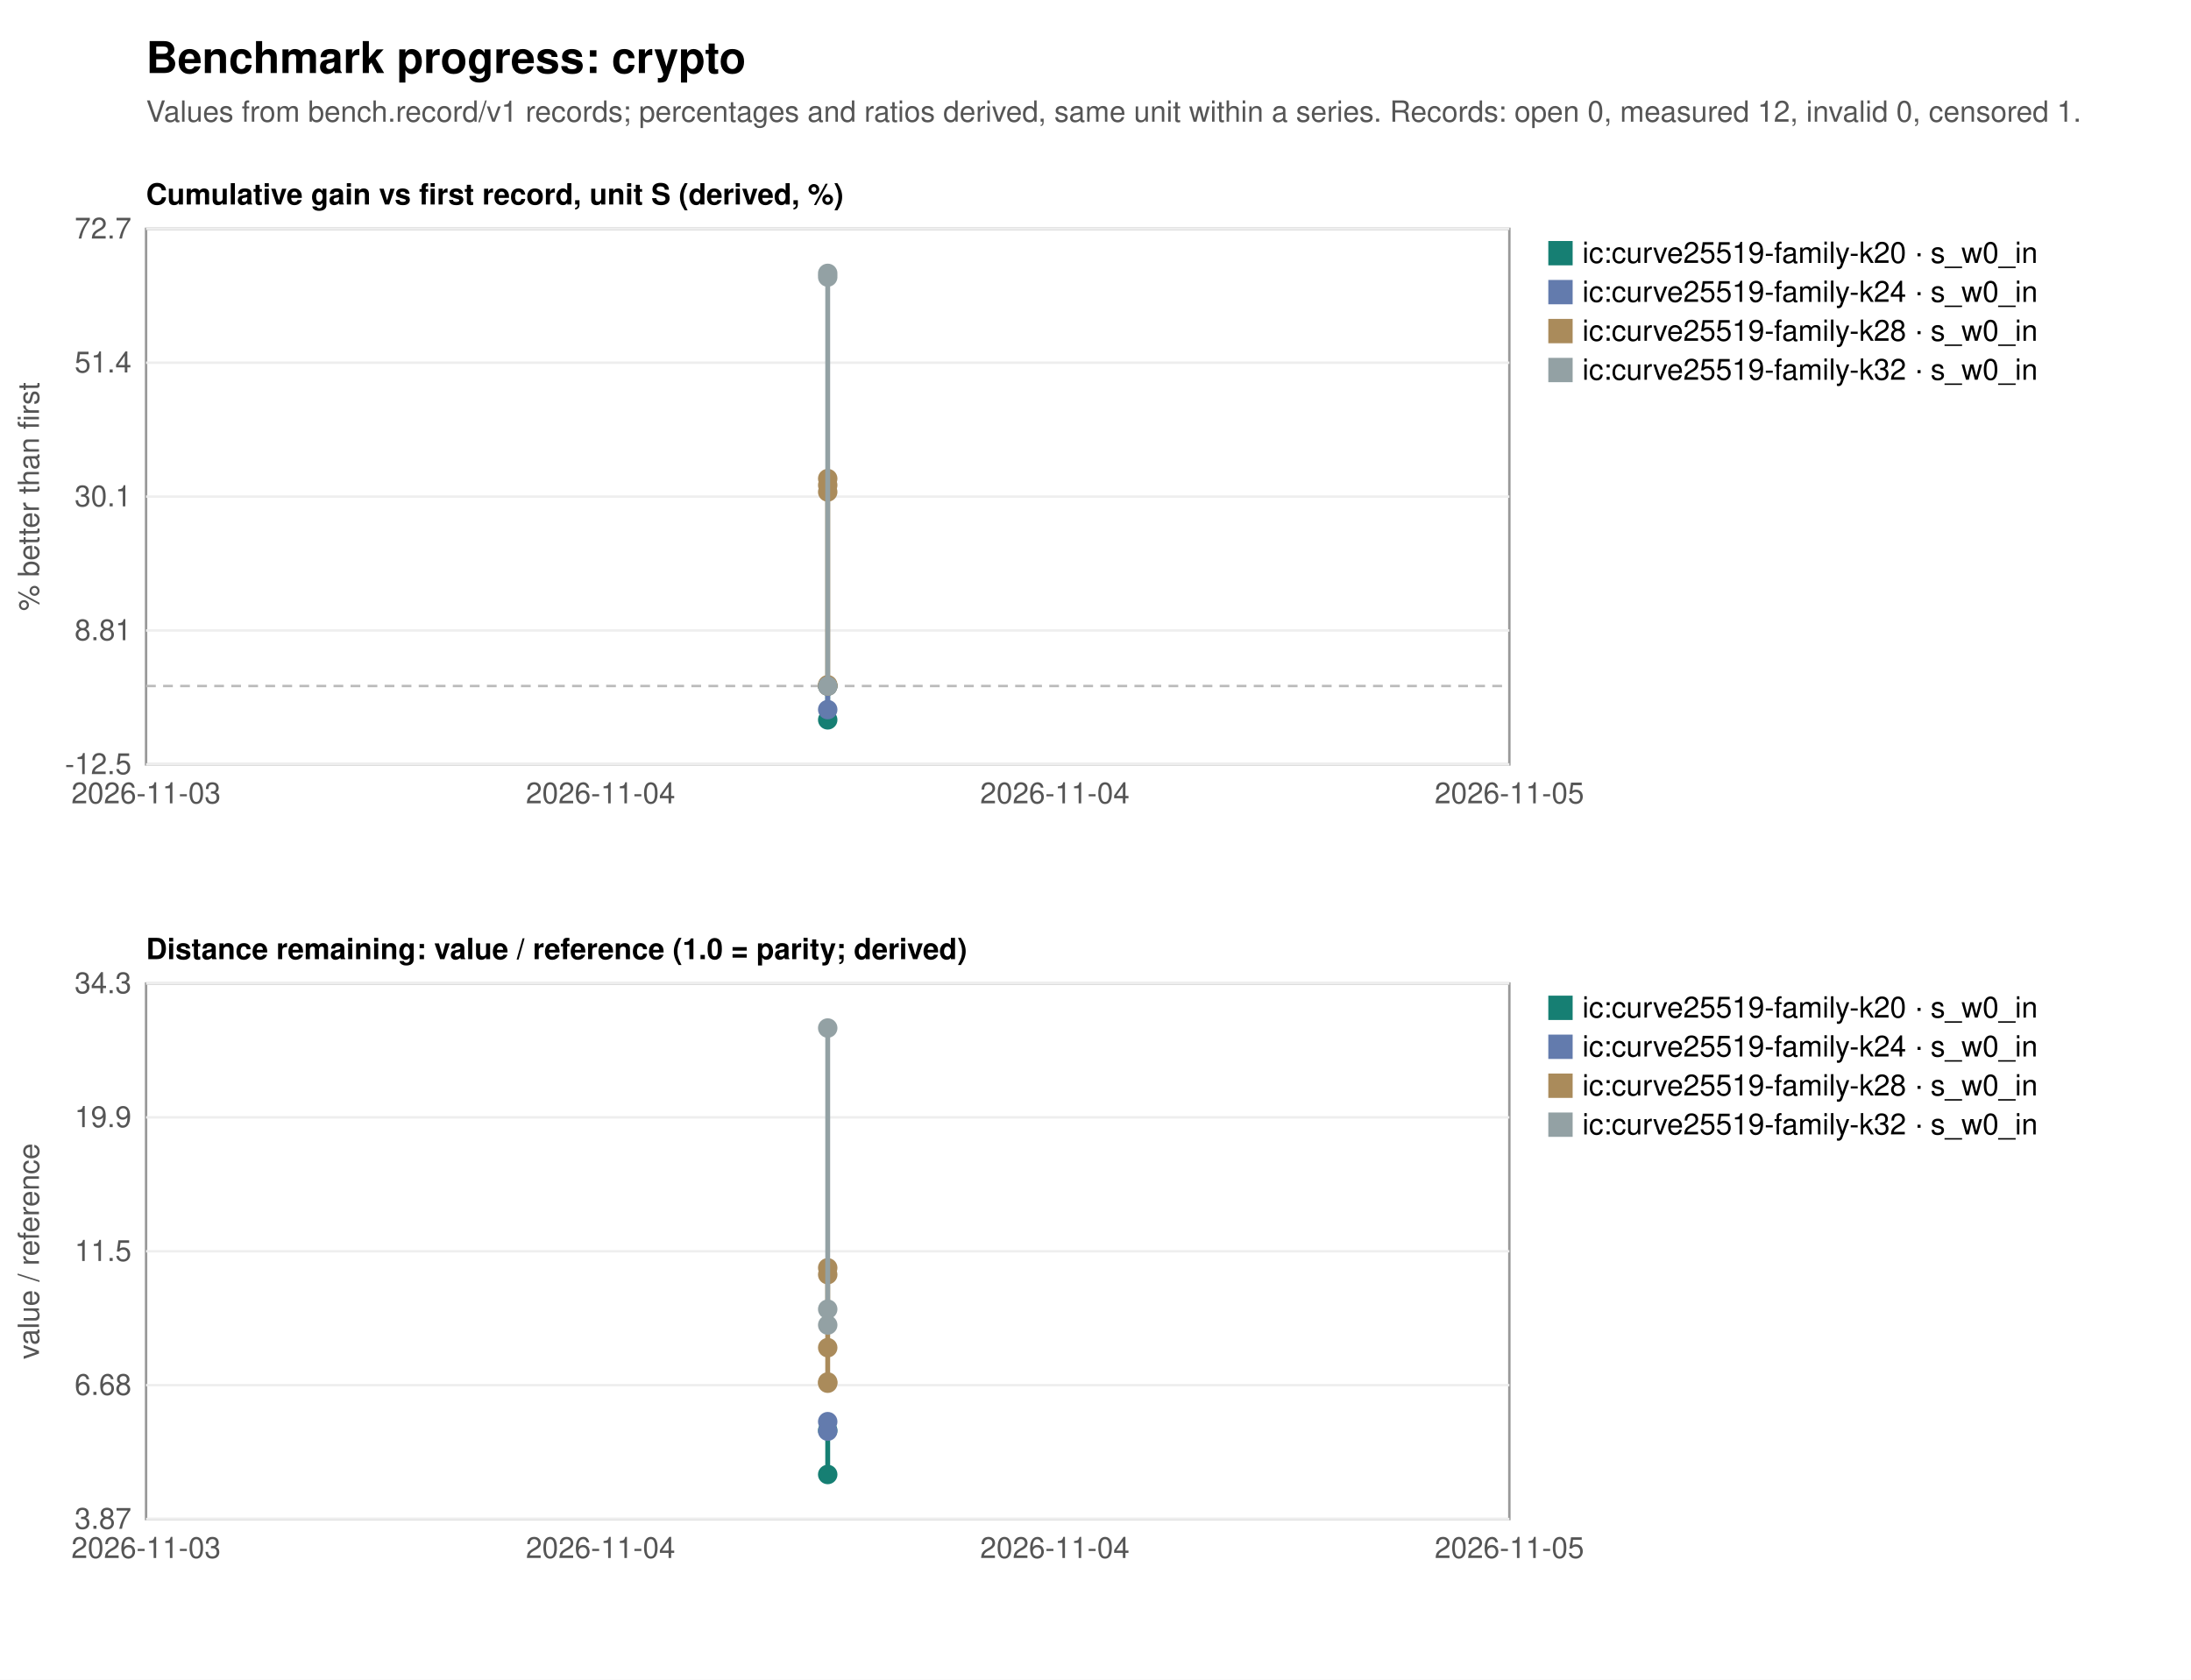
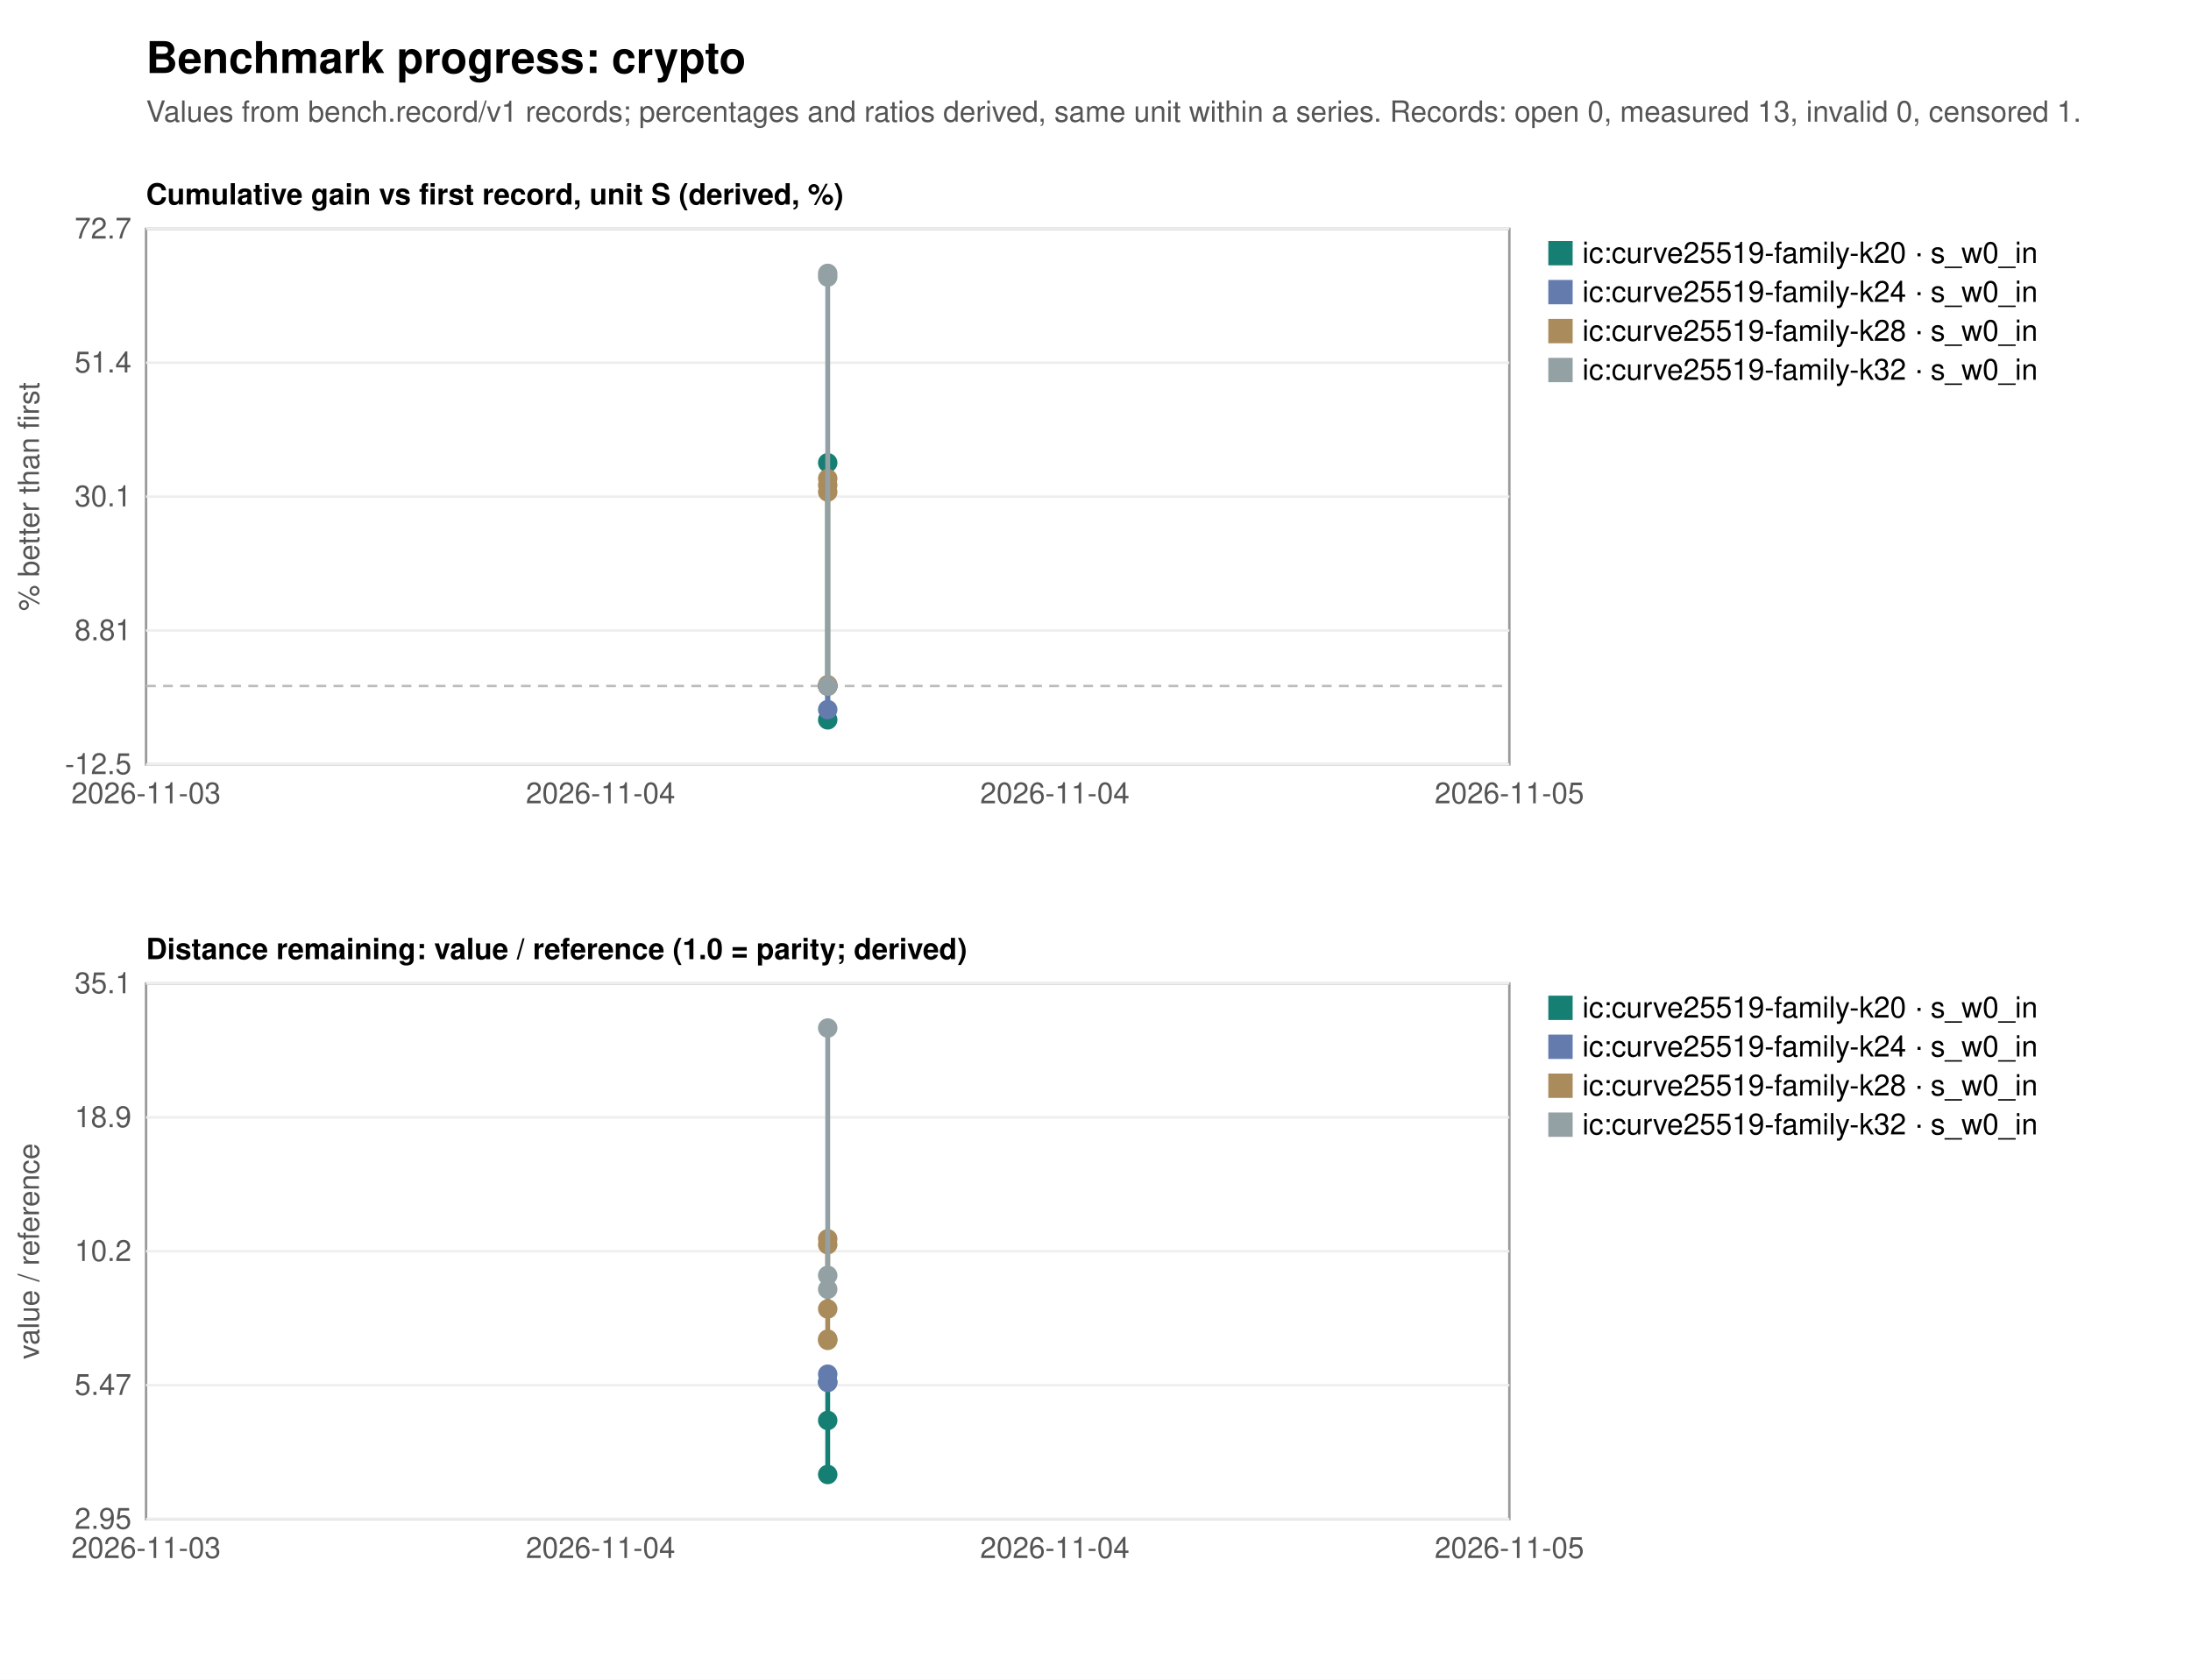
<svg xmlns="http://www.w3.org/2000/svg" width="900" height="690" viewBox="0 0 900 690" font-family="Helvetica, Arial, sans-serif" font-size="12">
  <rect width="900" height="690" fill="white" />
  <text x="60" y="30" font-size="18" font-weight="bold">Benchmark progress: crypto</text>
-   <text x="60" y="50" fill="#555">Values from bench.record/v1 records; percentages and ratios derived, same unit within a series. Records: open 0, measured 12, invalid 0, censored 1.</text>
+   <text x="60" y="50" fill="#555">Values from bench.record/v1 records; percentages and ratios derived, same unit within a series. Records: open 0, measured 13, invalid 0, censored 1.</text>
  <text x="60" y="84" font-weight="bold">Cumulative gain vs first record, unit S (derived, %)</text>
  <rect x="60" y="94" width="560" height="220" fill="none" stroke="#999" />
  <line x1="60" y1="314.0" x2="620" y2="314.0" stroke="#eee" />
  <text x="54" y="318.0" text-anchor="end" fill="#555">-12.5</text>
  <line x1="60" y1="259.0" x2="620" y2="259.0" stroke="#eee" />
  <text x="54" y="263.0" text-anchor="end" fill="#555">8.81</text>
  <line x1="60" y1="204.0" x2="620" y2="204.0" stroke="#eee" />
  <text x="54" y="208.0" text-anchor="end" fill="#555">30.1</text>
  <line x1="60" y1="149.0" x2="620" y2="149.0" stroke="#eee" />
  <text x="54" y="153.0" text-anchor="end" fill="#555">51.4</text>
  <line x1="60" y1="94.0" x2="620" y2="94.0" stroke="#eee" />
  <text x="54" y="98.0" text-anchor="end" fill="#555">72.7</text>
  <text x="60.0" y="330" text-anchor="middle" fill="#555">2026-11-03</text>
  <text x="246.7" y="330" text-anchor="middle" fill="#555">2026-11-04</text>
  <text x="433.3" y="330" text-anchor="middle" fill="#555">2026-11-04</text>
  <text x="620.0" y="330" text-anchor="middle" fill="#555">2026-11-05</text>
  <line x1="60" y1="281.8" x2="620" y2="281.8" stroke="#bbb" stroke-dasharray="4 3" />
  <text transform="translate(16,204.0) rotate(-90)" text-anchor="middle" fill="#555">% better than first</text>
-   <polyline fill="none" stroke="#167f73" stroke-width="2" points="340.0,281.8 340.0,295.7" />
+   <polyline fill="none" stroke="#167f73" stroke-width="2" points="340.0,281.8 340.0,295.7 340.0,190.1" />
  <circle cx="340.0" cy="281.8" r="4" fill="#167f73" />
  <circle cx="340.0" cy="295.7" r="4" fill="#167f73" />
+   <circle cx="340.0" cy="190.1" r="4" fill="#167f73" />
  <rect x="636" y="99" width="10" height="10" fill="#167f73" />
  <text x="650" y="108">ic:curve25519-family-k20 · s_w0_in</text>
  <polyline fill="none" stroke="#637bad" stroke-width="2" points="340.0,281.8 340.0,291.5" />
  <circle cx="340.0" cy="281.8" r="4" fill="#637bad" />
  <circle cx="340.0" cy="291.5" r="4" fill="#637bad" />
  <rect x="636" y="115" width="10" height="10" fill="#637bad" />
  <text x="650" y="124">ic:curve25519-family-k24 · s_w0_in</text>
  <polyline fill="none" stroke="#aa8b5b" stroke-width="2" points="340.0,281.8 340.0,281.3 340.0,199.3 340.0,196.6 340.0,202.1" />
  <circle cx="340.0" cy="281.8" r="4" fill="#aa8b5b" />
  <circle cx="340.0" cy="281.3" r="4" fill="#aa8b5b" />
  <circle cx="340.0" cy="199.3" r="4" fill="#aa8b5b" />
  <circle cx="340.0" cy="196.6" r="4" fill="#aa8b5b" />
  <circle cx="340.0" cy="202.1" r="4" fill="#aa8b5b" />
  <rect x="636" y="131" width="10" height="10" fill="#aa8b5b" />
  <text x="650" y="140">ic:curve25519-family-k28 · s_w0_in</text>
  <polyline fill="none" stroke="#93a1a4" stroke-width="2" points="340.0,281.8 340.0,112.3 340.0,113.8" />
  <circle cx="340.0" cy="281.8" r="4" fill="#93a1a4" />
  <circle cx="340.0" cy="112.3" r="4" fill="#93a1a4" />
  <circle cx="340.0" cy="113.8" r="4" fill="#93a1a4" />
  <rect x="636" y="147" width="10" height="10" fill="#93a1a4" />
  <text x="650" y="156">ic:curve25519-family-k32 · s_w0_in</text>
  <text x="60" y="394" font-weight="bold">Distance remaining: value / reference (1.0 = parity; derived)</text>
  <rect x="60" y="404" width="560" height="220" fill="none" stroke="#999" />
  <line x1="60" y1="624.0" x2="620" y2="624.0" stroke="#eee" />
-   <text x="54" y="628.0" text-anchor="end" fill="#555">3.87</text>
+   <text x="54" y="628.0" text-anchor="end" fill="#555">2.95</text>
  <line x1="60" y1="569.0" x2="620" y2="569.0" stroke="#eee" />
-   <text x="54" y="573.0" text-anchor="end" fill="#555">6.68</text>
+   <text x="54" y="573.0" text-anchor="end" fill="#555">5.47</text>
  <line x1="60" y1="514.0" x2="620" y2="514.0" stroke="#eee" />
-   <text x="54" y="518.0" text-anchor="end" fill="#555">11.5</text>
+   <text x="54" y="518.0" text-anchor="end" fill="#555">10.2</text>
  <line x1="60" y1="459.0" x2="620" y2="459.0" stroke="#eee" />
-   <text x="54" y="463.0" text-anchor="end" fill="#555">19.9</text>
+   <text x="54" y="463.0" text-anchor="end" fill="#555">18.9</text>
  <line x1="60" y1="404.0" x2="620" y2="404.0" stroke="#eee" />
-   <text x="54" y="408.0" text-anchor="end" fill="#555">34.3</text>
+   <text x="54" y="408.0" text-anchor="end" fill="#555">35.1</text>
  <text x="60.0" y="640" text-anchor="middle" fill="#555">2026-11-03</text>
  <text x="246.7" y="640" text-anchor="middle" fill="#555">2026-11-04</text>
  <text x="433.3" y="640" text-anchor="middle" fill="#555">2026-11-04</text>
  <text x="620.0" y="640" text-anchor="middle" fill="#555">2026-11-05</text>
  <text transform="translate(16,514.0) rotate(-90)" text-anchor="middle" fill="#555">value / reference</text>
-   <polyline fill="none" stroke="#167f73" stroke-width="2" points="340.0,605.7 340.0,587.6" />
+   <polyline fill="none" stroke="#167f73" stroke-width="2" points="340.0,583.5 340.0,567.7 340.0,605.7" />
+   <circle cx="340.0" cy="583.5" r="4" fill="#167f73" />
+   <circle cx="340.0" cy="567.7" r="4" fill="#167f73" />
  <circle cx="340.0" cy="605.7" r="4" fill="#167f73" />
-   <circle cx="340.0" cy="587.6" r="4" fill="#167f73" />
  <rect x="636" y="409" width="10" height="10" fill="#167f73" />
  <text x="650" y="418">ic:curve25519-family-k20 · s_w0_in</text>
-   <polyline fill="none" stroke="#637bad" stroke-width="2" points="340.0,584.0 340.0,587.9" />
-   <circle cx="340.0" cy="584.0" r="4" fill="#637bad" />
-   <circle cx="340.0" cy="587.9" r="4" fill="#637bad" />
+   <polyline fill="none" stroke="#637bad" stroke-width="2" points="340.0,564.5 340.0,567.9" />
+   <circle cx="340.0" cy="564.5" r="4" fill="#637bad" />
+   <circle cx="340.0" cy="567.9" r="4" fill="#637bad" />
  <rect x="636" y="425" width="10" height="10" fill="#637bad" />
  <text x="650" y="434">ic:curve25519-family-k24 · s_w0_in</text>
-   <polyline fill="none" stroke="#aa8b5b" stroke-width="2" points="340.0,520.8 340.0,523.6 340.0,553.6 340.0,568.2 340.0,567.7" />
-   <circle cx="340.0" cy="520.8" r="4" fill="#aa8b5b" />
-   <circle cx="340.0" cy="523.6" r="4" fill="#aa8b5b" />
-   <circle cx="340.0" cy="553.6" r="4" fill="#aa8b5b" />
-   <circle cx="340.0" cy="568.2" r="4" fill="#aa8b5b" />
-   <circle cx="340.0" cy="567.7" r="4" fill="#aa8b5b" />
+   <polyline fill="none" stroke="#aa8b5b" stroke-width="2" points="340.0,508.9 340.0,511.3 340.0,537.7 340.0,550.6 340.0,550.1" />
+   <circle cx="340.0" cy="508.9" r="4" fill="#aa8b5b" />
+   <circle cx="340.0" cy="511.3" r="4" fill="#aa8b5b" />
+   <circle cx="340.0" cy="537.7" r="4" fill="#aa8b5b" />
+   <circle cx="340.0" cy="550.6" r="4" fill="#aa8b5b" />
+   <circle cx="340.0" cy="550.1" r="4" fill="#aa8b5b" />
  <rect x="636" y="441" width="10" height="10" fill="#aa8b5b" />
  <text x="650" y="450">ic:curve25519-family-k28 · s_w0_in</text>
-   <polyline fill="none" stroke="#93a1a4" stroke-width="2" points="340.0,422.3 340.0,537.8 340.0,544.3" />
+   <polyline fill="none" stroke="#93a1a4" stroke-width="2" points="340.0,422.3 340.0,523.9 340.0,529.6" />
  <circle cx="340.0" cy="422.3" r="4" fill="#93a1a4" />
-   <circle cx="340.0" cy="537.8" r="4" fill="#93a1a4" />
-   <circle cx="340.0" cy="544.3" r="4" fill="#93a1a4" />
+   <circle cx="340.0" cy="523.9" r="4" fill="#93a1a4" />
+   <circle cx="340.0" cy="529.6" r="4" fill="#93a1a4" />
  <rect x="636" y="457" width="10" height="10" fill="#93a1a4" />
  <text x="650" y="466">ic:curve25519-family-k32 · s_w0_in</text>
</svg>
